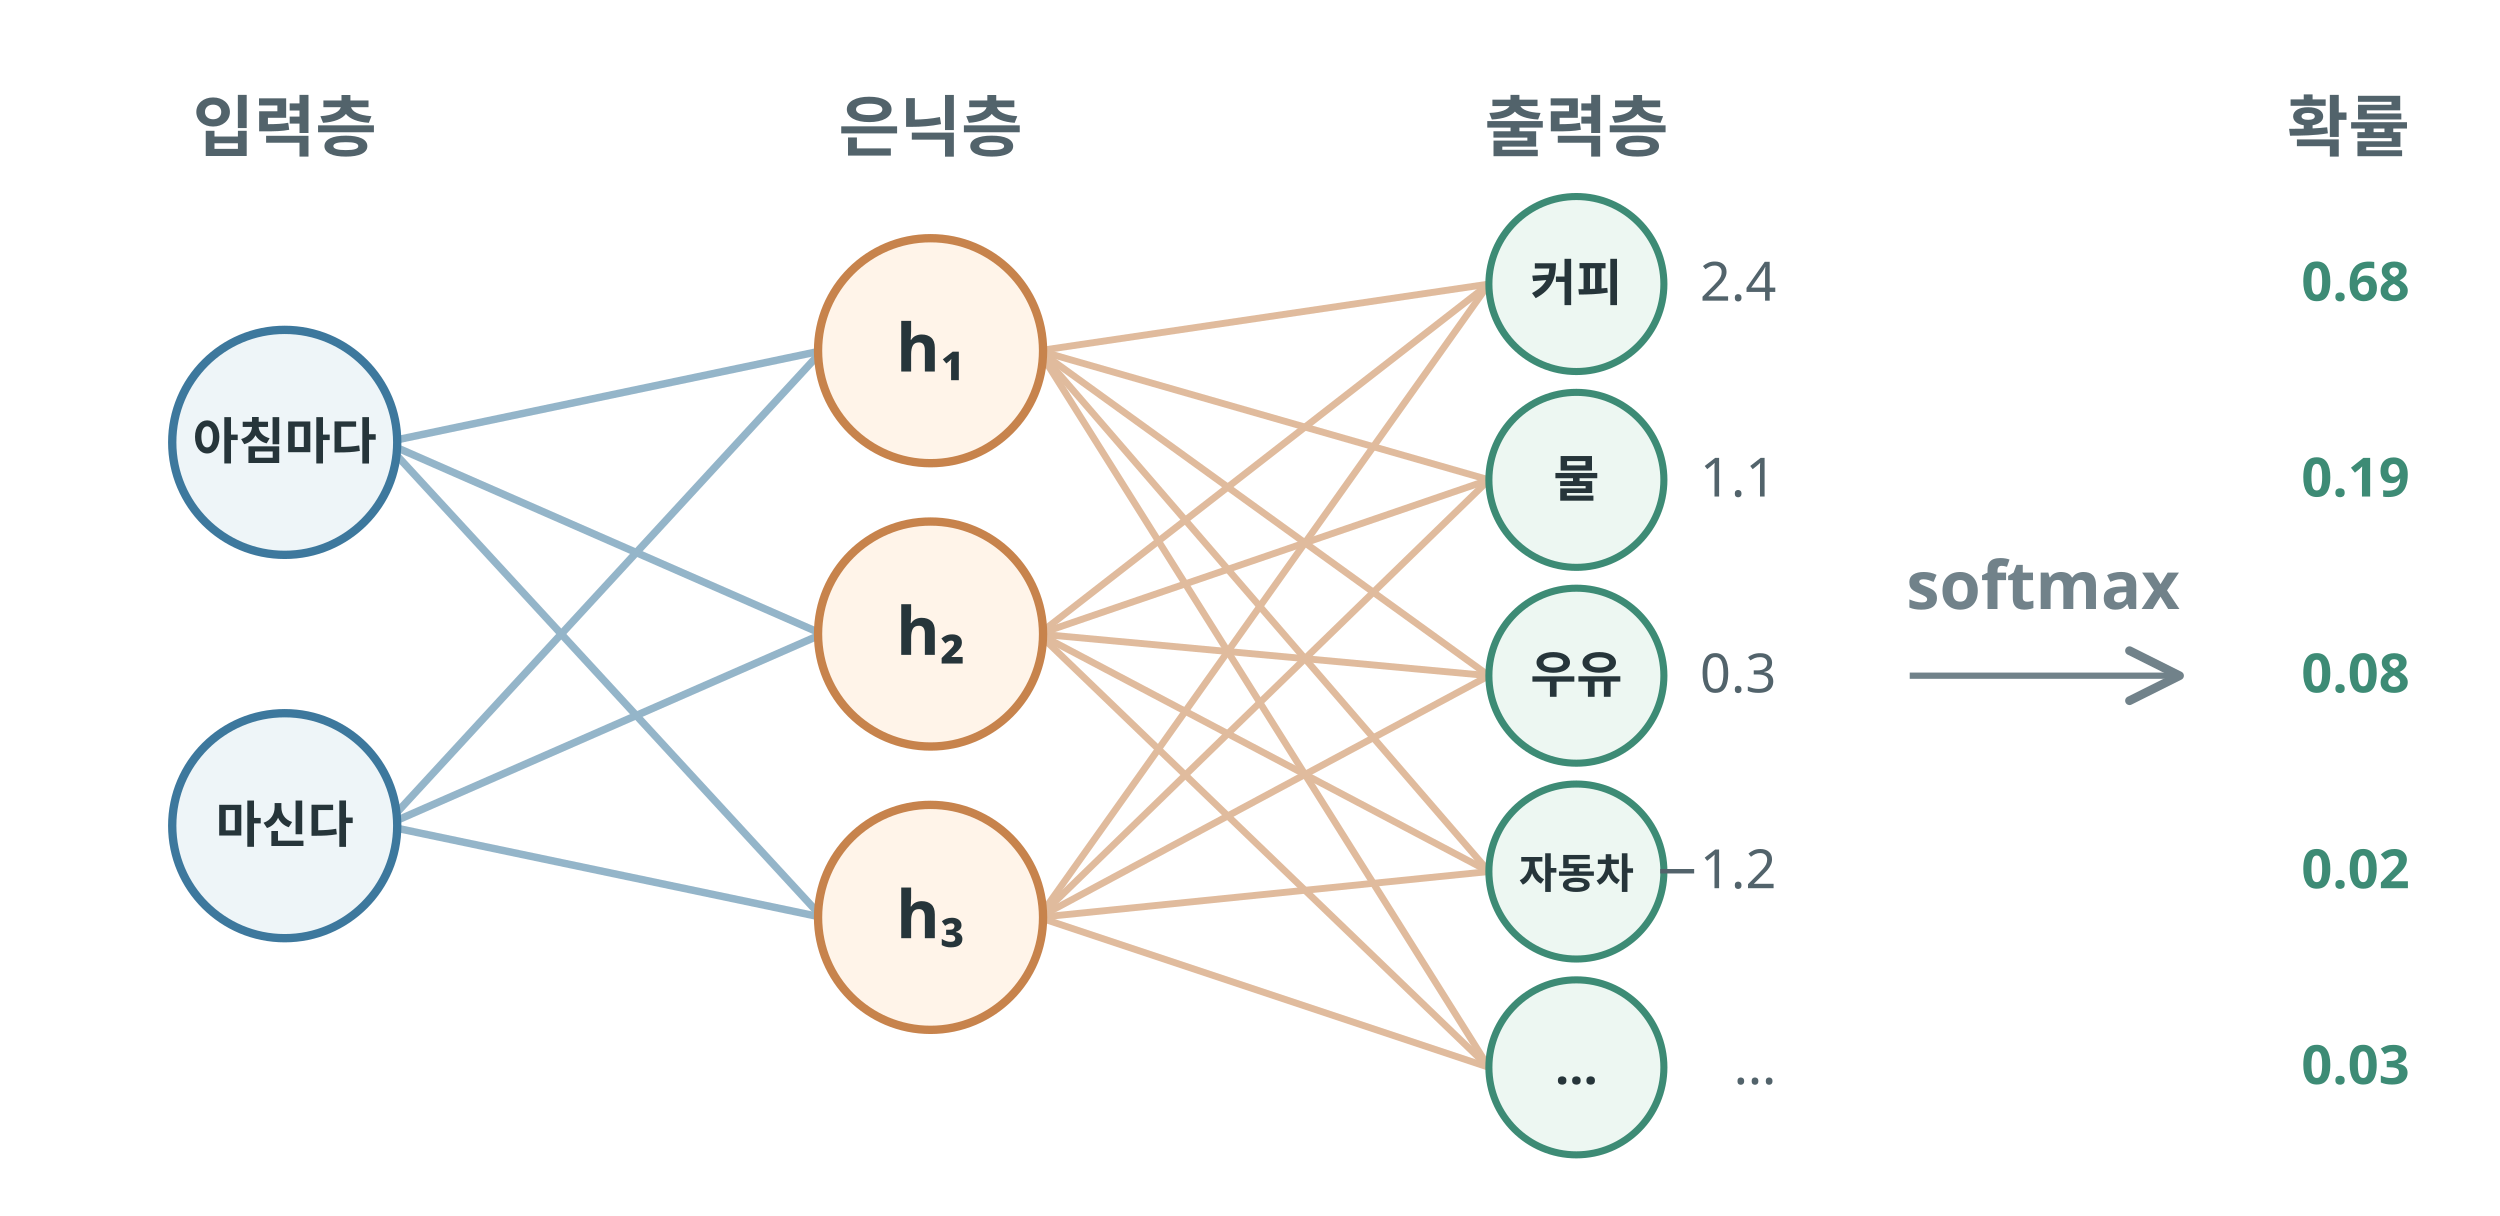
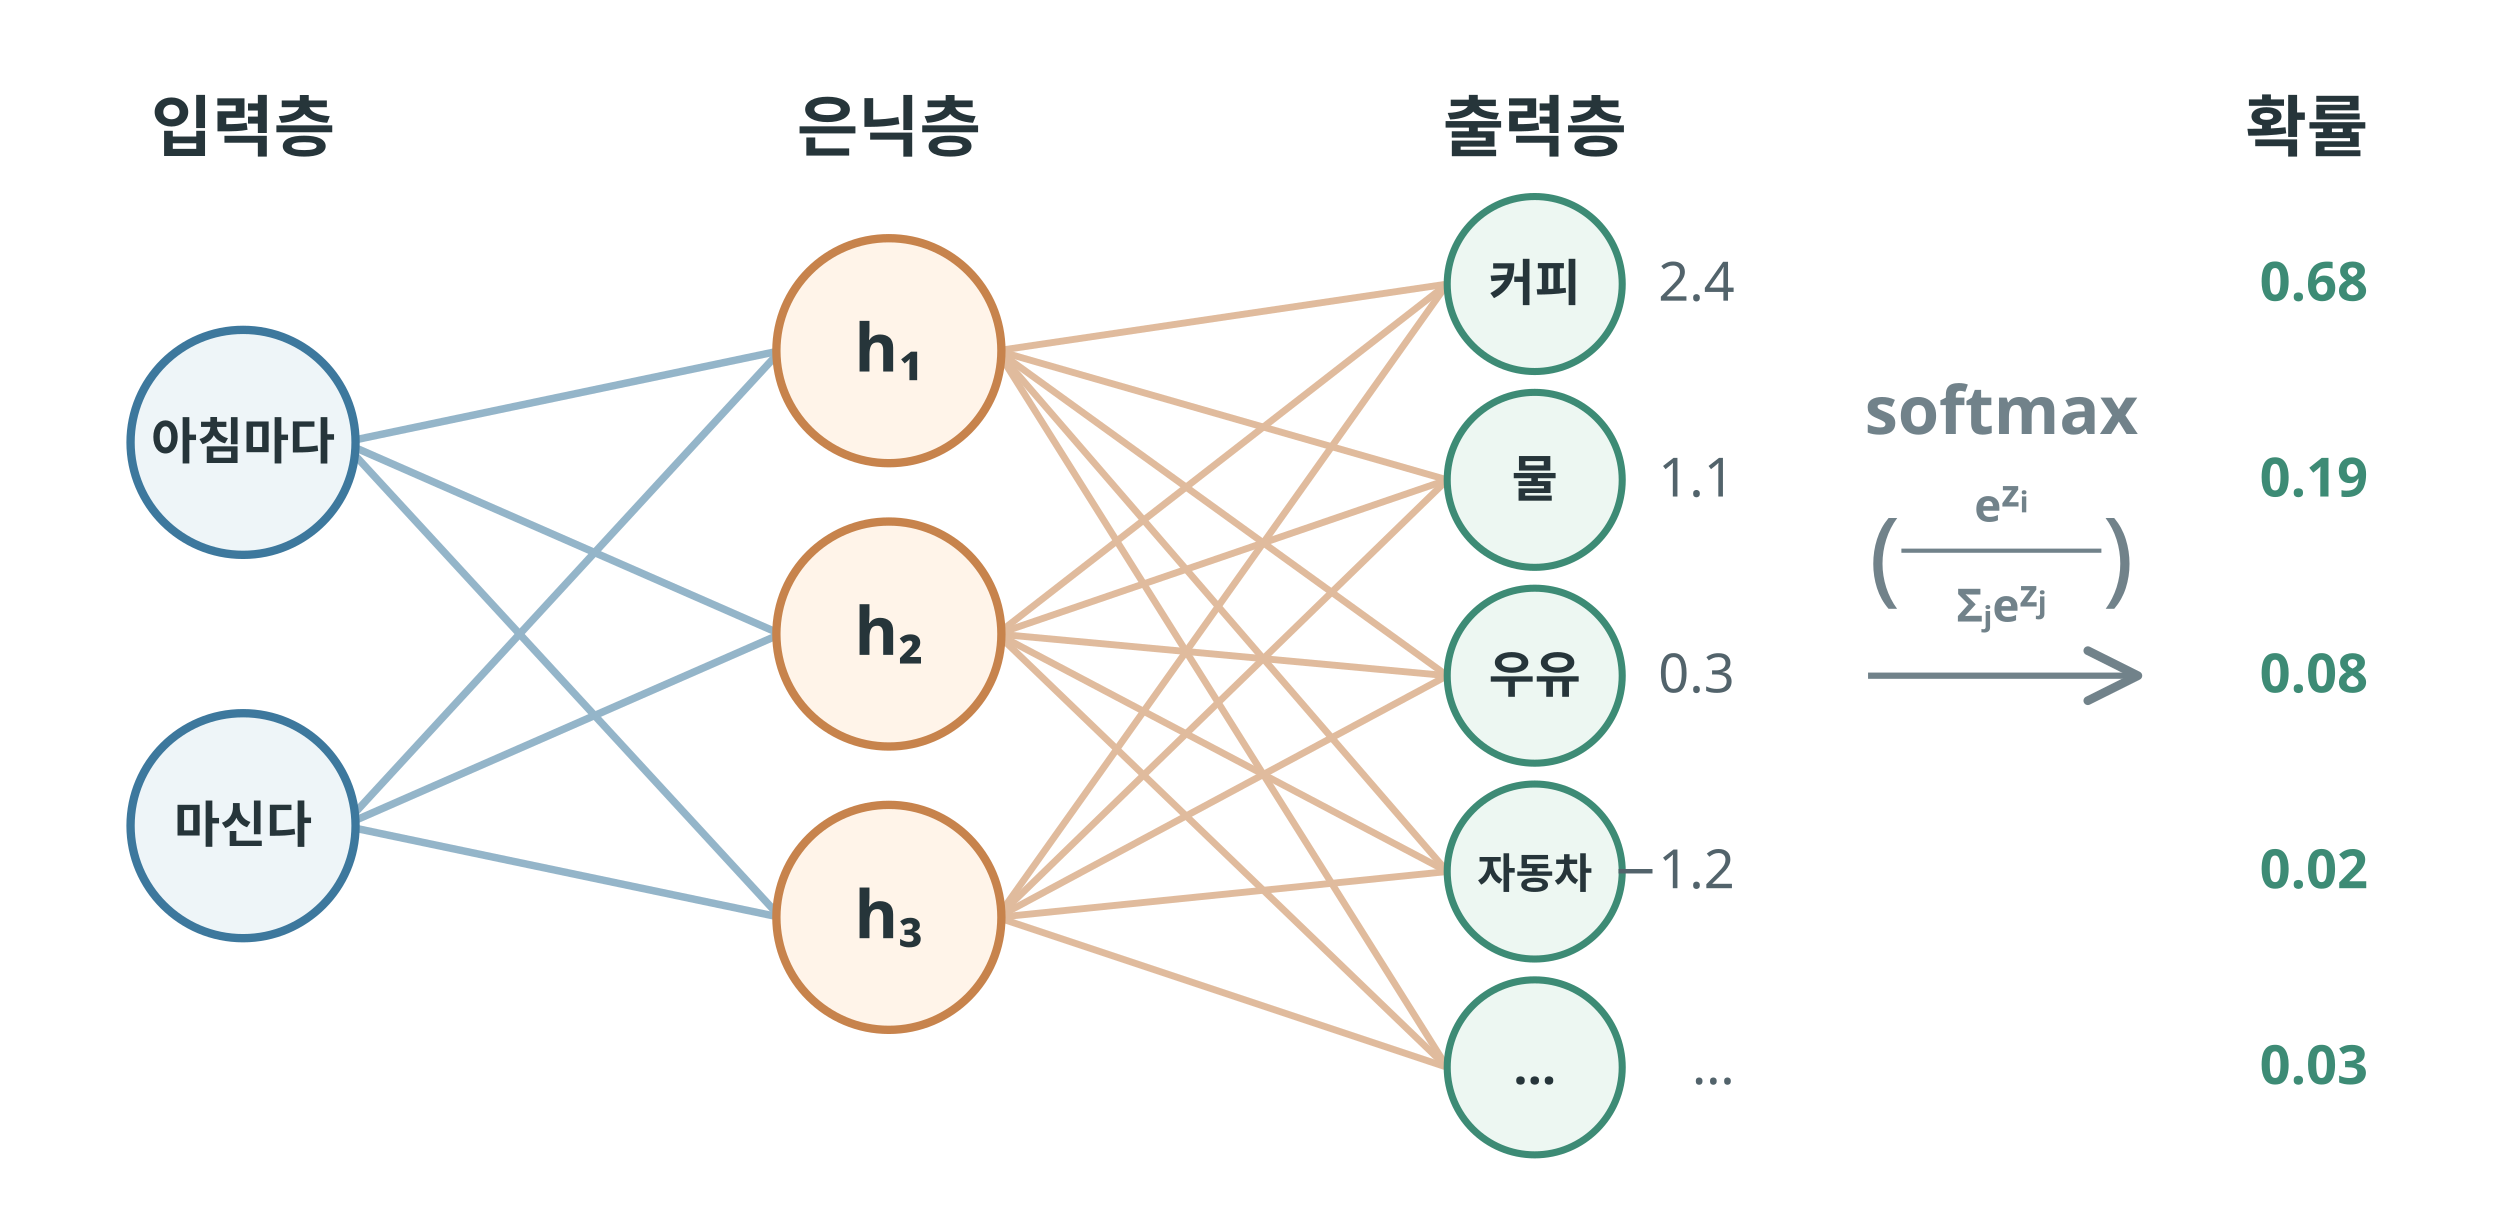
<svg xmlns="http://www.w3.org/2000/svg" width="720" height="350" viewBox="0 0 720 350" fill="none">
  <defs>
    <marker id="arrow" markerWidth="10" markerHeight="10" viewBox="0 0 10 10" refX="8.5" refY="5" orient="auto">
      <path d="M1 1L9 5L1 9" fill="none" stroke="#71828a" stroke-width="1.4" stroke-linecap="round" stroke-linejoin="round" />
    </marker>
  </defs>
-   <g transform="translate(-14 5) scale(1.2)">
+   <g transform="translate(-26 5) scale(1.2)">
    <g transform="translate(0 8)" stroke="#3d789d" stroke-width="1.8" opacity=".55">
      <path d="M104 94L209 72" />
      <path d="M104 94L209 140" />
      <path d="M104 94L209 208" />
      <path d="M104 186L209 72" />
      <path d="M104 186L209 140" />
      <path d="M104 186L209 208" />
    </g>
    <g transform="translate(0 8)" stroke="#c7834c" stroke-width="1.65" opacity=".55">
      <path d="M261 72L369 56" />
      <path d="M261 72L369 103" />
      <path d="M261 72L369 150" />
      <path d="M261 72L369 197" />
      <path d="M261 72L369 244" />
      <path d="M261 140L369 56" />
      <path d="M261 140L369 103" />
      <path d="M261 140L369 150" />
      <path d="M261 140L369 197" />
      <path d="M261 140L369 244" />
      <path d="M261 208L369 56" />
      <path d="M261 208L369 103" />
      <path d="M261 208L369 150" />
      <path d="M261 208L369 197" />
      <path d="M261 208L369 244" />
    </g>
-     <text x="80" y="32" fill="#52636b" font-family="sans-serif" font-size="16" font-weight="600" text-anchor="middle">입력층</text>
-     <text x="235" y="32" fill="#52636b" font-family="sans-serif" font-size="16" font-weight="600" text-anchor="middle">은닉층</text>
-     <text x="390" y="32" fill="#52636b" font-family="sans-serif" font-size="16" font-weight="600" text-anchor="middle">출력층</text>
-     <text x="590" y="32" fill="#52636b" font-family="sans-serif" font-size="16" font-weight="600" text-anchor="end">확률</text>
+     <text x="80" y="32" fill="#26353a" font-family="sans-serif" font-size="16" font-weight="600" text-anchor="middle">입력층</text>
+     <text x="235" y="32" fill="#26353a" font-family="sans-serif" font-size="16" font-weight="600" text-anchor="middle">은닉층</text>
+     <text x="390" y="32" fill="#26353a" font-family="sans-serif" font-size="16" font-weight="600" text-anchor="middle">출력층</text>
+     <text x="590" y="32" fill="#26353a" font-family="sans-serif" font-size="16" font-weight="600" text-anchor="end">확률</text>
    <g transform="translate(0 8)">
      <circle cx="80" cy="94" r="27" fill="#eef5f8" stroke="#3d789d" stroke-width="2" />
      <circle cx="80" cy="186" r="27" fill="#eef5f8" stroke="#3d789d" stroke-width="2" />
      <text x="80" y="98" fill="#26353a" font-family="sans-serif" font-size="12" font-weight="600" text-anchor="middle">아침마다</text>
      <text x="80" y="190" fill="#26353a" font-family="sans-serif" font-size="12" font-weight="600" text-anchor="middle">마신다</text>
    </g>
    <g transform="translate(0 8)" fill="#fff4e9" stroke="#c7834c" stroke-width="2">
      <circle cx="235" cy="72" r="27" />
      <circle cx="235" cy="140" r="27" />
      <circle cx="235" cy="208" r="27" />
    </g>
    <g transform="translate(0 8)" fill="#26353a" font-family="sans-serif" font-size="16" font-weight="600" text-anchor="middle">
      <text x="235" y="77">h₁</text>
      <text x="235" y="145">h₂</text>
      <text x="235" y="213">h₃</text>
    </g>
    <g transform="translate(0 8)" fill="#edf7f2" stroke="#3d8b75" stroke-width="1.7">
      <circle cx="390" cy="56" r="21" />
      <circle cx="390" cy="103" r="21" />
      <circle cx="390" cy="150" r="21" />
      <circle cx="390" cy="197" r="21" />
      <circle cx="390" cy="244" r="21" />
    </g>
    <g transform="translate(0 8)" fill="#26353a" font-family="sans-serif" font-size="12" font-weight="600" text-anchor="middle">
      <text x="390" y="60">커피</text>
      <text x="390" y="107">물</text>
      <text x="390" y="154">우유</text>
      <text x="390" y="201" font-size="10">자동차</text>
      <text x="390" y="248">…</text>
    </g>
    <g transform="translate(0 8)" fill="#52636b" font-family="sans-serif" font-size="13" text-anchor="end">
      <text x="438" y="60">2.4</text>
      <text x="438" y="107">1.1</text>
      <text x="438" y="154">0.3</text>
      <text x="438" y="201">−1.2</text>
      <text x="438" y="248">…</text>
    </g>
    <path d="M470 158H534" stroke="#71828a" stroke-width="1.5" marker-end="url(#arrow)" />
-     <text x="502" y="142" fill="#71828a" font-family="sans-serif" font-size="16" font-weight="600" text-anchor="middle">softmax</text>
+     <text x="502" y="100" fill="#71828a" font-family="sans-serif" font-size="16" font-weight="600" text-anchor="middle">softmax</text>
+     <g fill="#71828a" font-family="sans-serif" font-size="11" font-weight="600" text-anchor="middle">
+       <text x="474" y="138" font-size="25" font-weight="200">(</text>
+       <text x="502" y="121">e<tspan baseline-shift="super" font-size="9">z<tspan baseline-shift="sub" font-size="7">i</tspan>
+         </tspan>
+       </text>
+       <path d="M478 128H526" stroke="#71828a" stroke-width="1" />
+       <text x="502" y="145">Σⱼe<tspan baseline-shift="super" font-size="9">z<tspan baseline-shift="sub" font-size="7">j</tspan>
+         </tspan>
+       </text>
+       <text x="530" y="138" font-size="25" font-weight="200">)</text>
+     </g>
    <g transform="translate(0 8)" fill="#3d8b75" font-family="sans-serif" font-size="13" font-weight="600" text-anchor="end">
      <text x="590" y="60">0.68</text>
      <text x="590" y="107">0.19</text>
      <text x="590" y="154">0.08</text>
      <text x="590" y="201">0.02</text>
      <text x="590" y="248">0.03</text>
    </g>
  </g>
</svg>
